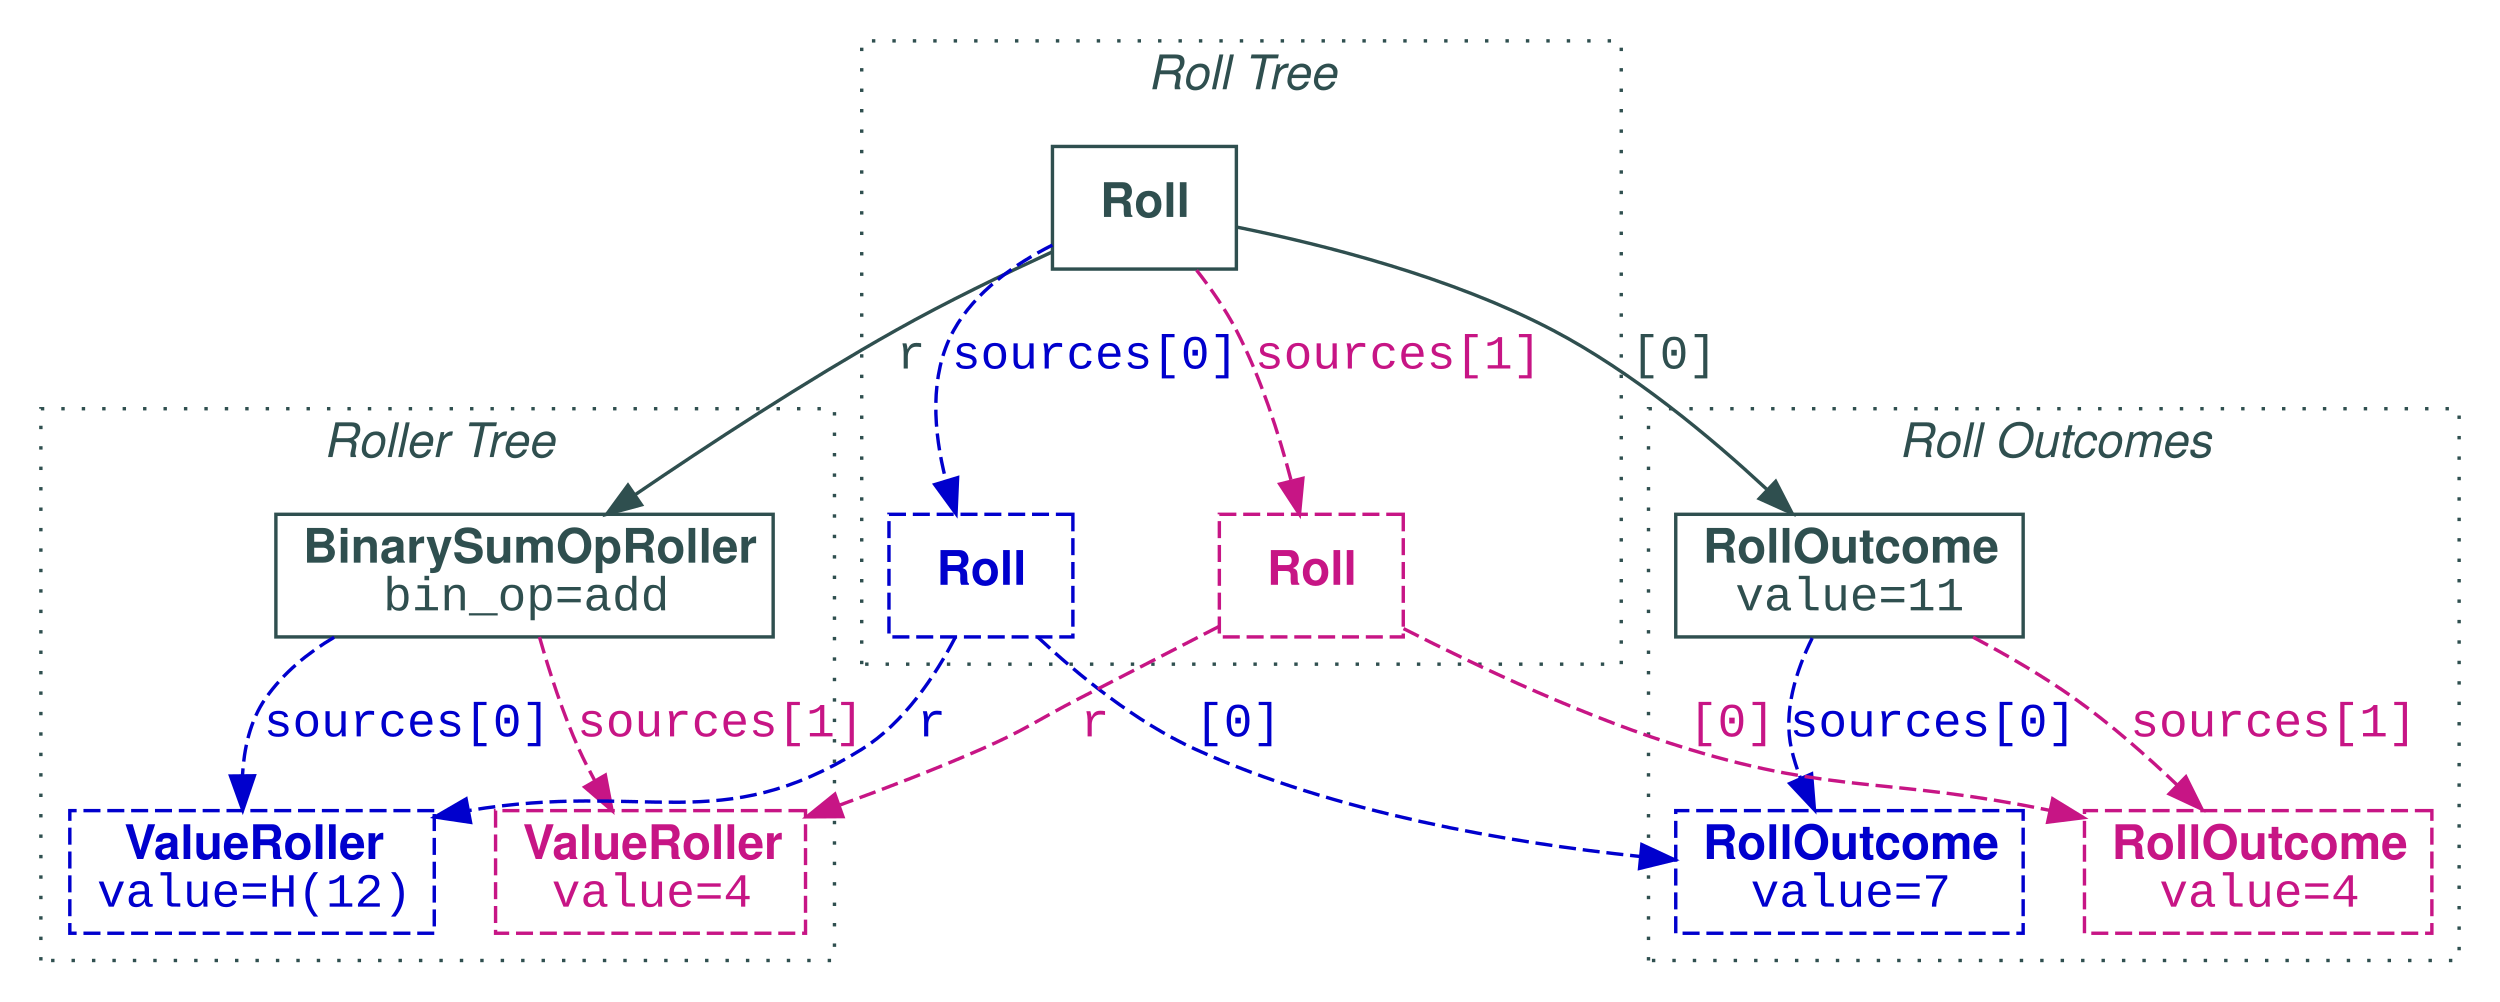
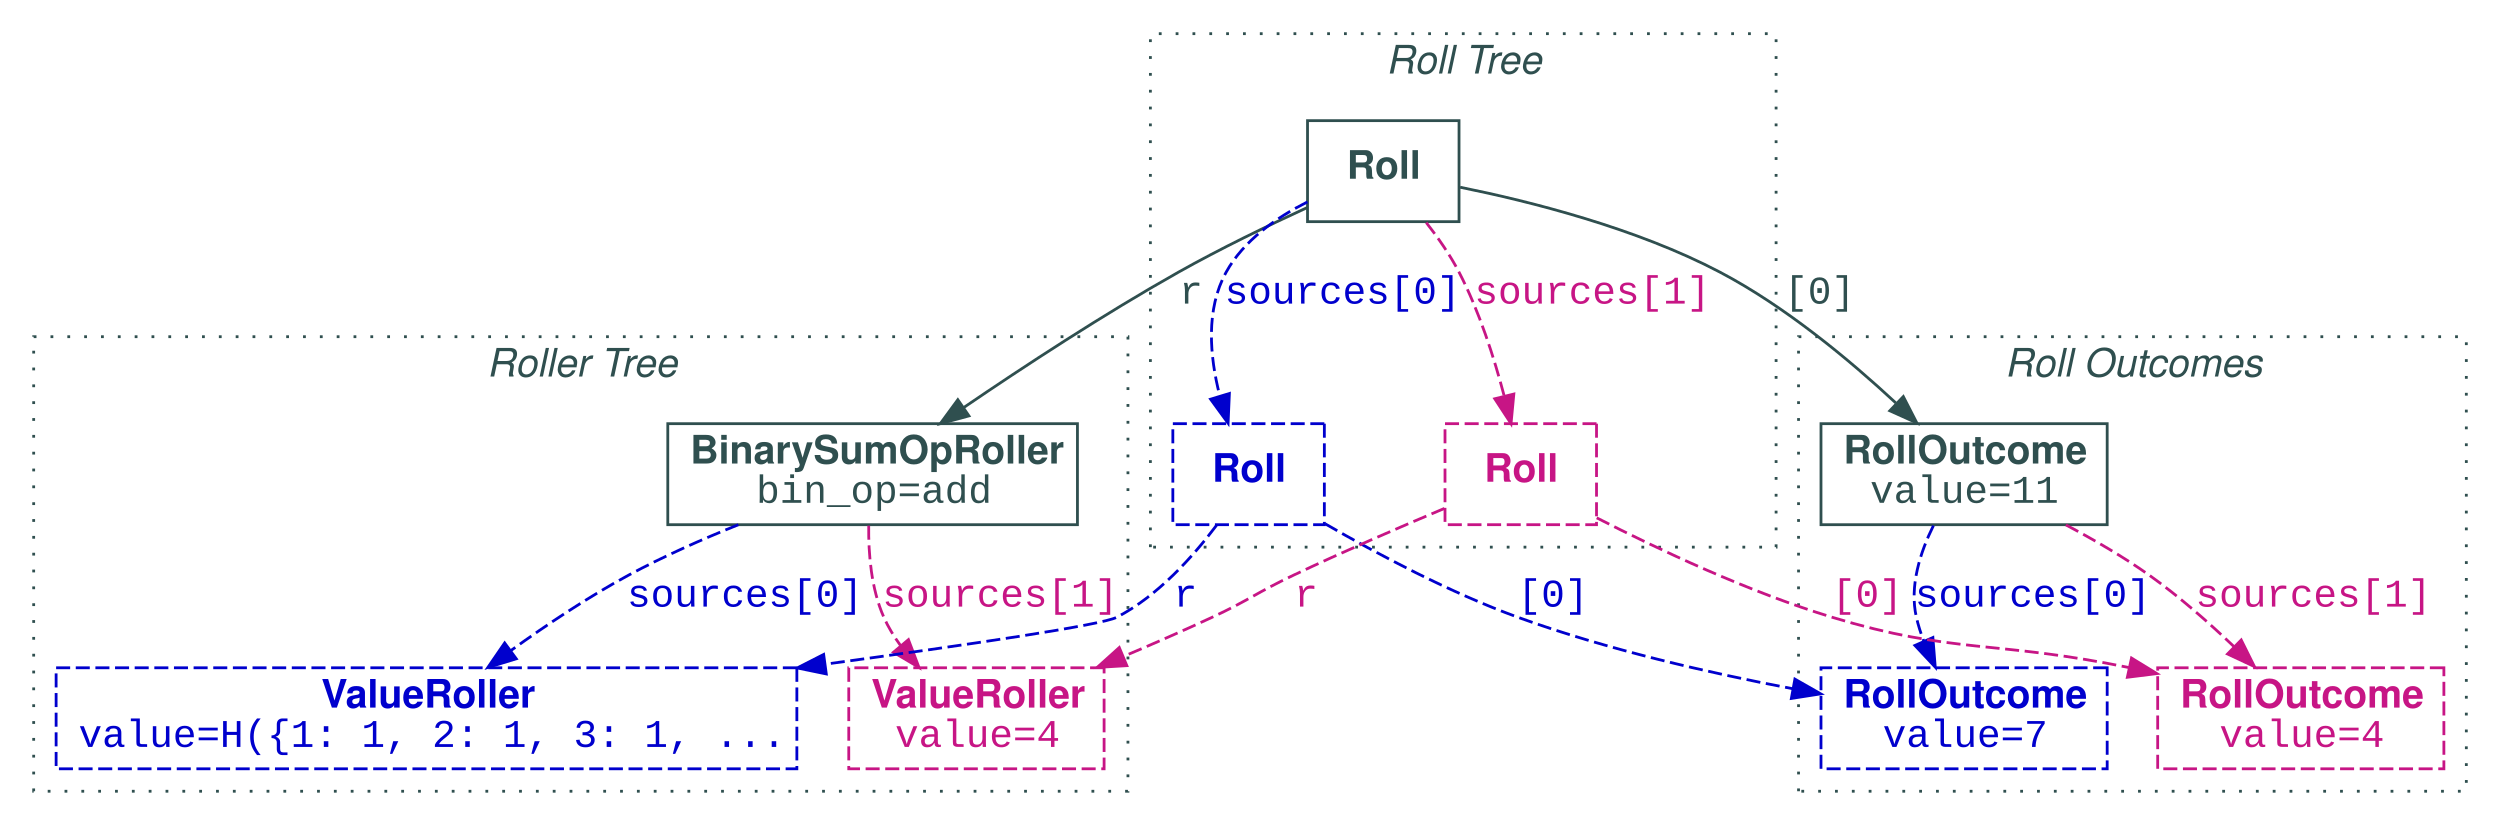
- <svg xmlns="http://www.w3.org/2000/svg" width="734pt" height="294pt" viewBox="0.00 0.00 734.00 294.00">
+ <svg xmlns="http://www.w3.org/2000/svg" width="891pt" height="294pt" viewBox="0.00 0.00 891.00 294.00">
  <g id="graph0" class="graph" transform="scale(1 1) rotate(0) translate(4 290)">
    <g id="clust1" class="cluster">
-       <polygon fill="transparent" stroke="DarkSlateGray" stroke-dasharray="1,5" points="249,-95 249,-278 472,-278 472,-95 249,-95" />
-       <text text-anchor="start" x="333" y="-263.8" font-family="Helvetica,sans-Serif" font-style="italic" font-size="14.00" fill="DarkSlateGray">Roll Tree</text>
+       <polygon fill="transparent" stroke="DarkSlateGray" stroke-dasharray="1,5" points="406,-95 406,-278 629,-278 629,-95 406,-95" />
+       <text text-anchor="start" x="490" y="-263.8" font-family="Helvetica,sans-Serif" font-style="italic" font-size="14.00" fill="DarkSlateGray">Roll Tree</text>
    </g>
    <g id="clust2" class="cluster">
-       <polygon fill="transparent" stroke="DarkSlateGray" stroke-dasharray="1,5" points="8,-8 8,-170 241,-170 241,-8 8,-8" />
-       <text text-anchor="start" x="91" y="-155.8" font-family="Helvetica,sans-Serif" font-style="italic" font-size="14.00" fill="DarkSlateGray">Roller Tree</text>
+       <polygon fill="transparent" stroke="DarkSlateGray" stroke-dasharray="1,5" points="8,-8 8,-170 398,-170 398,-8 8,-8" />
+       <text text-anchor="start" x="169.5" y="-155.8" font-family="Helvetica,sans-Serif" font-style="italic" font-size="14.00" fill="DarkSlateGray">Roller Tree</text>
    </g>
    <g id="clust3" class="cluster">
-       <polygon fill="transparent" stroke="DarkSlateGray" stroke-dasharray="1,5" points="480,-8 480,-170 718,-170 718,-8 480,-8" />
-       <text text-anchor="start" x="553.5" y="-155.8" font-family="Helvetica,sans-Serif" font-style="italic" font-size="14.00" fill="DarkSlateGray">Roll Outcomes</text>
+       <polygon fill="transparent" stroke="DarkSlateGray" stroke-dasharray="1,5" points="637,-8 637,-170 875,-170 875,-8 637,-8" />
+       <text text-anchor="start" x="710.5" y="-155.8" font-family="Helvetica,sans-Serif" font-style="italic" font-size="14.00" fill="DarkSlateGray">Roll Outcomes</text>
    </g>
    <g id="node1" class="node">
-       <polygon fill="none" stroke="DarkSlateGray" points="359,-247 305,-247 305,-211 359,-211 359,-247" />
-       <text text-anchor="start" x="319" y="-226.3" font-family="Helvetica,sans-Serif" font-weight="bold" font-size="14.00" fill="DarkSlateGray">Roll</text>
+       <polygon fill="none" stroke="DarkSlateGray" points="516,-247 462,-247 462,-211 516,-211 516,-247" />
+       <text text-anchor="start" x="476" y="-226.3" font-family="Helvetica,sans-Serif" font-weight="bold" font-size="14.00" fill="DarkSlateGray">Roll</text>
    </g>
    <g id="node2" class="node">
-       <polygon fill="none" stroke="DarkSlateGray" points="223,-139 77,-139 77,-103 223,-103 223,-139" />
-       <text text-anchor="start" x="85" y="-124.8" font-family="Helvetica,sans-Serif" font-weight="bold" font-size="14.00" fill="DarkSlateGray">BinarySumOpRoller</text>
-       <text text-anchor="start" x="108.5" y="-110.8" font-family="Courier New" font-size="14.00" fill="DarkSlateGray">bin_op=add</text>
+       <polygon fill="none" stroke="DarkSlateGray" points="380,-139 234,-139 234,-103 380,-103 380,-139" />
+       <text text-anchor="start" x="242" y="-124.8" font-family="Helvetica,sans-Serif" font-weight="bold" font-size="14.00" fill="DarkSlateGray">BinarySumOpRoller</text>
+       <text text-anchor="start" x="265.5" y="-110.8" font-family="Courier New" font-size="14.00" fill="DarkSlateGray">bin_op=add</text>
    </g>
    <g id="edge1" class="edge">
-       <path fill="none" stroke="DarkSlateGray" d="M304.88,-216.02C290.94,-209.61 273.82,-201.33 259,-193 232.53,-178.12 203.79,-159.28 182.47,-144.75" />
-       <polygon fill="DarkSlateGray" stroke="DarkSlateGray" points="184.33,-141.78 174.11,-139.01 180.37,-147.55 184.33,-141.78" />
-       <text text-anchor="middle" x="263.5" y="-181.8" font-family="Courier New" font-size="14.00" fill="DarkSlateGray">r</text>
+       <path fill="none" stroke="DarkSlateGray" d="M461.88,-216.02C447.94,-209.61 430.82,-201.33 416,-193 389.53,-178.12 360.79,-159.28 339.47,-144.75" />
+       <polygon fill="DarkSlateGray" stroke="DarkSlateGray" points="341.33,-141.78 331.11,-139.01 337.37,-147.55 341.33,-141.78" />
+       <text text-anchor="middle" x="420.5" y="-181.8" font-family="Courier New" font-size="14.00" fill="DarkSlateGray">r</text>
    </g>
    <g id="node3" class="node">
-       <polygon fill="none" stroke="DarkSlateGray" points="590,-139 488,-139 488,-103 590,-103 590,-139" />
-       <text text-anchor="start" x="496" y="-124.8" font-family="Helvetica,sans-Serif" font-weight="bold" font-size="14.00" fill="DarkSlateGray">RollOutcome</text>
-       <text text-anchor="start" x="505.5" y="-110.8" font-family="Courier New" font-size="14.00" fill="DarkSlateGray">value=11</text>
+       <polygon fill="none" stroke="DarkSlateGray" points="747,-139 645,-139 645,-103 747,-103 747,-139" />
+       <text text-anchor="start" x="653" y="-124.8" font-family="Helvetica,sans-Serif" font-weight="bold" font-size="14.00" fill="DarkSlateGray">RollOutcome</text>
+       <text text-anchor="start" x="662.5" y="-110.8" font-family="Courier New" font-size="14.00" fill="DarkSlateGray">value=11</text>
    </g>
    <g id="edge2" class="edge">
-       <path fill="none" stroke="DarkSlateGray" d="M359.39,-223.27C384.52,-218.18 422.23,-208.66 452,-193 475.28,-180.76 498.19,-161.7 514.65,-146.41" />
-       <polygon fill="DarkSlateGray" stroke="DarkSlateGray" points="517.34,-148.67 522.18,-139.25 512.52,-143.6 517.34,-148.67" />
-       <text text-anchor="middle" x="487.5" y="-181.8" font-family="Courier New" font-size="14.00" fill="DarkSlateGray">[0]</text>
+       <path fill="none" stroke="DarkSlateGray" d="M516.39,-223.27C541.52,-218.18 579.23,-208.66 609,-193 632.28,-180.76 655.19,-161.7 671.65,-146.41" />
+       <polygon fill="DarkSlateGray" stroke="DarkSlateGray" points="674.34,-148.67 679.18,-139.25 669.52,-143.6 674.34,-148.67" />
+       <text text-anchor="middle" x="644.5" y="-181.8" font-family="Courier New" font-size="14.00" fill="DarkSlateGray">[0]</text>
    </g>
    <g id="node4" class="node">
-       <polygon fill="none" stroke="MediumBlue" stroke-dasharray="5,2" points="311,-139 257,-139 257,-103 311,-103 311,-139" />
-       <text text-anchor="start" x="271" y="-118.3" font-family="Helvetica,sans-Serif" font-weight="bold" font-size="14.00" fill="MediumBlue">Roll</text>
+       <polygon fill="none" stroke="MediumBlue" stroke-dasharray="5,2" points="468,-139 414,-139 414,-103 468,-103 468,-139" />
+       <text text-anchor="start" x="428" y="-118.3" font-family="Helvetica,sans-Serif" font-weight="bold" font-size="14.00" fill="MediumBlue">Roll</text>
    </g>
    <g id="edge7" class="edge">
-       <path fill="none" stroke="MediumBlue" stroke-dasharray="5,2" d="M304.98,-218.04C293.93,-212.48 282.28,-204.33 276,-193 268.67,-179.77 270.13,-163.04 273.68,-149.14" />
-       <polygon fill="MediumBlue" stroke="MediumBlue" points="277.15,-149.76 276.69,-139.17 270.45,-147.73 277.15,-149.76" />
-       <text text-anchor="middle" x="317.5" y="-181.8" font-family="Courier New" font-size="14.00" fill="MediumBlue">sources[0]</text>
+       <path fill="none" stroke="MediumBlue" stroke-dasharray="5,2" d="M461.98,-218.04C450.93,-212.48 439.28,-204.33 433,-193 425.67,-179.77 427.13,-163.04 430.68,-149.14" />
+       <polygon fill="MediumBlue" stroke="MediumBlue" points="434.15,-149.76 433.69,-139.17 427.45,-147.73 434.15,-149.76" />
+       <text text-anchor="middle" x="474.5" y="-181.8" font-family="Courier New" font-size="14.00" fill="MediumBlue">sources[0]</text>
    </g>
    <g id="node7" class="node">
-       <polygon fill="none" stroke="MediumVioletRed" stroke-dasharray="5,2" points="408,-139 354,-139 354,-103 408,-103 408,-139" />
-       <text text-anchor="start" x="368" y="-118.3" font-family="Helvetica,sans-Serif" font-weight="bold" font-size="14.00" fill="MediumVioletRed">Roll</text>
+       <polygon fill="none" stroke="MediumVioletRed" stroke-dasharray="5,2" points="565,-139 511,-139 511,-103 565,-103 565,-139" />
+       <text text-anchor="start" x="525" y="-118.3" font-family="Helvetica,sans-Serif" font-weight="bold" font-size="14.00" fill="MediumVioletRed">Roll</text>
    </g>
    <g id="edge8" class="edge">
-       <path fill="none" stroke="MediumVioletRed" stroke-dasharray="5,2" d="M347.32,-210.67C351.54,-205.28 355.82,-199.13 359,-193 366.2,-179.13 371.51,-162.49 375.11,-148.8" />
-       <polygon fill="MediumVioletRed" stroke="MediumVioletRed" points="378.53,-149.56 377.53,-139.01 371.73,-147.88 378.53,-149.56" />
-       <text text-anchor="middle" x="406.5" y="-181.8" font-family="Courier New" font-size="14.00" fill="MediumVioletRed">sources[1]</text>
+       <path fill="none" stroke="MediumVioletRed" stroke-dasharray="5,2" d="M504.32,-210.67C508.54,-205.28 512.82,-199.13 516,-193 523.2,-179.13 528.51,-162.49 532.11,-148.8" />
+       <polygon fill="MediumVioletRed" stroke="MediumVioletRed" points="535.53,-149.56 534.53,-139.01 528.73,-147.88 535.53,-149.56" />
+       <text text-anchor="middle" x="563.5" y="-181.8" font-family="Courier New" font-size="14.00" fill="MediumVioletRed">sources[1]</text>
    </g>
    <g id="node5" class="node">
-       <polygon fill="none" stroke="MediumBlue" stroke-dasharray="5,2" points="123.5,-52 16.5,-52 16.5,-16 123.5,-16 123.5,-52" />
-       <text text-anchor="start" x="32.5" y="-37.8" font-family="Helvetica,sans-Serif" font-weight="bold" font-size="14.00" fill="MediumBlue">ValueRoller</text>
-       <text text-anchor="start" x="24.5" y="-23.8" font-family="Courier New" font-size="14.00" fill="MediumBlue">value=H(12)</text>
+       <polygon fill="none" stroke="MediumBlue" stroke-dasharray="5,2" points="280,-52 16,-52 16,-16 280,-16 280,-52" />
+       <text text-anchor="start" x="110.5" y="-37.8" font-family="Helvetica,sans-Serif" font-weight="bold" font-size="14.00" fill="MediumBlue">ValueRoller</text>
+       <text text-anchor="start" x="24" y="-23.8" font-family="Courier New" font-size="14.00" fill="MediumBlue">value=H({1: 1, 2: 1, 3: 1, ...</text>
    </g>
    <g id="edge9" class="edge">
-       <path fill="none" stroke="MediumBlue" stroke-dasharray="5,2" d="M94.1,-102.89C86.27,-98.25 79.16,-92.38 74,-85 69.42,-78.45 67.62,-70.17 67.18,-62.24" />
-       <polygon fill="MediumBlue" stroke="MediumBlue" points="70.68,-62.23 67.27,-52.19 63.68,-62.16 70.68,-62.23" />
-       <text text-anchor="middle" x="115.5" y="-73.8" font-family="Courier New" font-size="14.00" fill="MediumBlue">sources[0]</text>
+       <path fill="none" stroke="MediumBlue" stroke-dasharray="5,2" d="M259.16,-102.99C246.18,-97.78 232.32,-91.65 220,-85 205.64,-77.25 190.67,-67.22 178.13,-58.18" />
+       <polygon fill="MediumBlue" stroke="MediumBlue" points="180,-55.21 169.87,-52.12 175.86,-60.85 180,-55.21" />
+       <text text-anchor="middle" x="261.5" y="-73.8" font-family="Courier New" font-size="14.00" fill="MediumBlue">sources[0]</text>
    </g>
    <g id="node8" class="node">
-       <polygon fill="none" stroke="MediumVioletRed" stroke-dasharray="5,2" points="232.5,-52 141.5,-52 141.5,-16 232.5,-16 232.5,-52" />
-       <text text-anchor="start" x="149.5" y="-37.8" font-family="Helvetica,sans-Serif" font-weight="bold" font-size="14.00" fill="MediumVioletRed">ValueRoller</text>
-       <text text-anchor="start" x="158" y="-23.8" font-family="Courier New" font-size="14.00" fill="MediumVioletRed">value=4</text>
+       <polygon fill="none" stroke="MediumVioletRed" stroke-dasharray="5,2" points="389.5,-52 298.5,-52 298.5,-16 389.5,-16 389.5,-52" />
+       <text text-anchor="start" x="306.5" y="-37.8" font-family="Helvetica,sans-Serif" font-weight="bold" font-size="14.00" fill="MediumVioletRed">ValueRoller</text>
+       <text text-anchor="start" x="315" y="-23.8" font-family="Courier New" font-size="14.00" fill="MediumVioletRed">value=4</text>
    </g>
    <g id="edge10" class="edge">
-       <path fill="none" stroke="MediumVioletRed" stroke-dasharray="5,2" d="M154.39,-102.97C157.19,-93.13 161.19,-80.63 166,-70 167.37,-66.97 168.95,-63.87 170.61,-60.83" />
-       <polygon fill="MediumVioletRed" stroke="MediumVioletRed" points="173.73,-62.43 175.71,-52.02 167.67,-58.92 173.73,-62.43" />
-       <text text-anchor="middle" x="207.5" y="-73.8" font-family="Courier New" font-size="14.00" fill="MediumVioletRed">sources[1]</text>
+       <path fill="none" stroke="MediumVioletRed" stroke-dasharray="5,2" d="M305.61,-102.64C305.48,-92.69 306.48,-80.19 311,-70 312.55,-66.51 314.6,-63.16 316.91,-59.99" />
+       <polygon fill="MediumVioletRed" stroke="MediumVioletRed" points="319.77,-62.03 323.53,-52.12 314.41,-57.53 319.77,-62.03" />
+       <text text-anchor="middle" x="352.5" y="-73.8" font-family="Courier New" font-size="14.00" fill="MediumVioletRed">sources[1]</text>
    </g>
    <g id="node6" class="node">
-       <polygon fill="none" stroke="MediumBlue" stroke-dasharray="5,2" points="590,-52 488,-52 488,-16 590,-16 590,-52" />
-       <text text-anchor="start" x="496" y="-37.8" font-family="Helvetica,sans-Serif" font-weight="bold" font-size="14.00" fill="MediumBlue">RollOutcome</text>
-       <text text-anchor="start" x="510" y="-23.8" font-family="Courier New" font-size="14.00" fill="MediumBlue">value=7</text>
+       <polygon fill="none" stroke="MediumBlue" stroke-dasharray="5,2" points="747,-52 645,-52 645,-16 747,-16 747,-52" />
+       <text text-anchor="start" x="653" y="-37.8" font-family="Helvetica,sans-Serif" font-weight="bold" font-size="14.00" fill="MediumBlue">RollOutcome</text>
+       <text text-anchor="start" x="667" y="-23.8" font-family="Courier New" font-size="14.00" fill="MediumBlue">value=7</text>
    </g>
    <g id="edge11" class="edge">
-       <path fill="none" stroke="MediumBlue" stroke-dasharray="5,2" d="M528.07,-102.67C523.36,-93.16 519.45,-81.08 522,-70 522.65,-67.16 523.57,-64.29 524.64,-61.47" />
-       <polygon fill="MediumBlue" stroke="MediumBlue" points="527.88,-62.79 528.72,-52.23 521.48,-59.96 527.88,-62.79" />
-       <text text-anchor="middle" x="563.5" y="-73.8" font-family="Courier New" font-size="14.00" fill="MediumBlue">sources[0]</text>
+       <path fill="none" stroke="MediumBlue" stroke-dasharray="5,2" d="M685.07,-102.67C680.36,-93.16 676.45,-81.08 679,-70 679.65,-67.16 680.57,-64.29 681.64,-61.47" />
+       <polygon fill="MediumBlue" stroke="MediumBlue" points="684.88,-62.79 685.72,-52.23 678.48,-59.96 684.88,-62.79" />
+       <text text-anchor="middle" x="720.5" y="-73.8" font-family="Courier New" font-size="14.00" fill="MediumBlue">sources[0]</text>
    </g>
    <g id="node9" class="node">
-       <polygon fill="none" stroke="MediumVioletRed" stroke-dasharray="5,2" points="710,-52 608,-52 608,-16 710,-16 710,-52" />
-       <text text-anchor="start" x="616" y="-37.8" font-family="Helvetica,sans-Serif" font-weight="bold" font-size="14.00" fill="MediumVioletRed">RollOutcome</text>
-       <text text-anchor="start" x="630" y="-23.8" font-family="Courier New" font-size="14.00" fill="MediumVioletRed">value=4</text>
+       <polygon fill="none" stroke="MediumVioletRed" stroke-dasharray="5,2" points="867,-52 765,-52 765,-16 867,-16 867,-52" />
+       <text text-anchor="start" x="773" y="-37.8" font-family="Helvetica,sans-Serif" font-weight="bold" font-size="14.00" fill="MediumVioletRed">RollOutcome</text>
+       <text text-anchor="start" x="787" y="-23.8" font-family="Courier New" font-size="14.00" fill="MediumVioletRed">value=4</text>
    </g>
    <g id="edge12" class="edge">
-       <path fill="none" stroke="MediumVioletRed" stroke-dasharray="5,2" d="M575.28,-102.92C585.23,-97.67 595.8,-91.53 605,-85 615.58,-77.49 626.27,-68.07 635.31,-59.43" />
-       <polygon fill="MediumVioletRed" stroke="MediumVioletRed" points="637.77,-61.92 642.48,-52.43 632.88,-56.91 637.77,-61.92" />
-       <text text-anchor="middle" x="663.5" y="-73.8" font-family="Courier New" font-size="14.00" fill="MediumVioletRed">sources[1]</text>
+       <path fill="none" stroke="MediumVioletRed" stroke-dasharray="5,2" d="M732.28,-102.92C742.23,-97.67 752.8,-91.53 762,-85 772.58,-77.49 783.27,-68.07 792.31,-59.43" />
+       <polygon fill="MediumVioletRed" stroke="MediumVioletRed" points="794.77,-61.92 799.48,-52.43 789.88,-56.91 794.77,-61.92" />
+       <text text-anchor="middle" x="820.5" y="-73.8" font-family="Courier New" font-size="14.00" fill="MediumVioletRed">sources[1]</text>
    </g>
    <g id="edge3" class="edge">
-       <path fill="none" stroke="MediumBlue" stroke-dasharray="5,2" d="M276.46,-102.85C270.62,-91.65 261.42,-77.72 249,-70 206.94,-43.84 185.98,-60.71 133.8,-52.05" />
-       <polygon fill="MediumBlue" stroke="MediumBlue" points="134.15,-48.56 123.68,-50.12 132.84,-55.43 134.15,-48.56" />
-       <text text-anchor="middle" x="269.5" y="-73.8" font-family="Courier New" font-size="14.00" fill="MediumBlue">r</text>
+       <path fill="none" stroke="MediumBlue" stroke-dasharray="5,2" d="M429.55,-102.75C421.11,-91.51 408.59,-77.57 394,-70 388.68,-67.24 341.66,-60.28 290.12,-53.29" />
+       <polygon fill="MediumBlue" stroke="MediumBlue" points="290.49,-49.81 280.11,-51.94 289.55,-56.75 290.49,-49.81" />
+       <text text-anchor="middle" x="418.5" y="-73.8" font-family="Courier New" font-size="14.00" fill="MediumBlue">r</text>
    </g>
    <g id="edge4" class="edge">
-       <path fill="none" stroke="MediumBlue" stroke-dasharray="5,2" d="M300.63,-102.99C312.51,-91.86 329.45,-77.96 347,-70 388.22,-51.32 438.69,-42.6 477.54,-38.54" />
-       <polygon fill="MediumBlue" stroke="MediumBlue" points="478.05,-42.01 487.66,-37.56 477.37,-35.04 478.05,-42.01" />
-       <text text-anchor="middle" x="359.5" y="-73.8" font-family="Courier New" font-size="14.00" fill="MediumBlue">[0]</text>
+       <path fill="none" stroke="MediumBlue" stroke-dasharray="5,2" d="M468.26,-103.33C487.01,-92.49 512.8,-78.79 537,-70 568.51,-58.56 604.94,-50.2 634.98,-44.53" />
+       <polygon fill="MediumBlue" stroke="MediumBlue" points="635.7,-47.96 644.91,-42.71 634.44,-41.08 635.7,-47.96" />
+       <text text-anchor="middle" x="549.5" y="-73.8" font-family="Courier New" font-size="14.00" fill="MediumBlue">[0]</text>
    </g>
    <g id="edge5" class="edge">
-       <path fill="none" stroke="MediumVioletRed" stroke-dasharray="5,2" d="M353.86,-106.05C341.41,-99.64 326.45,-91.94 313,-85 300.1,-78.35 297.3,-75.81 284,-70 270.8,-64.23 256.31,-58.63 242.65,-53.67" />
-       <polygon fill="MediumVioletRed" stroke="MediumVioletRed" points="243.48,-50.24 232.88,-50.17 241.12,-56.83 243.48,-50.24" />
-       <text text-anchor="middle" x="317.5" y="-73.8" font-family="Courier New" font-size="14.00" fill="MediumVioletRed">r</text>
+       <path fill="none" stroke="MediumVioletRed" stroke-dasharray="5,2" d="M510.79,-108.8C494.97,-102.15 474.72,-93.4 457,-85 443.89,-78.79 441.15,-76.13 428,-70 417.91,-65.3 407.02,-60.54 396.52,-56.1" />
+       <polygon fill="MediumVioletRed" stroke="MediumVioletRed" points="397.61,-52.76 387.03,-52.13 394.91,-59.22 397.61,-52.76" />
+       <text text-anchor="middle" x="461.5" y="-73.8" font-family="Courier New" font-size="14.00" fill="MediumVioletRed">r</text>
    </g>
    <g id="edge6" class="edge">
-       <path fill="none" stroke="MediumVioletRed" stroke-dasharray="5,2" d="M408.07,-105.44C430.09,-94.18 462.27,-79.03 492,-70 535.26,-56.86 550.1,-61.84 597.73,-52.09" />
-       <polygon fill="MediumVioletRed" stroke="MediumVioletRed" points="598.67,-55.47 607.71,-49.93 597.19,-48.62 598.67,-55.47" />
-       <text text-anchor="middle" x="504.5" y="-73.8" font-family="Courier New" font-size="14.00" fill="MediumVioletRed">[0]</text>
+       <path fill="none" stroke="MediumVioletRed" stroke-dasharray="5,2" d="M565.07,-105.44C587.09,-94.18 619.27,-79.03 649,-70 692.26,-56.86 707.1,-61.84 754.73,-52.09" />
+       <polygon fill="MediumVioletRed" stroke="MediumVioletRed" points="755.67,-55.47 764.71,-49.93 754.19,-48.62 755.67,-55.47" />
+       <text text-anchor="middle" x="661.5" y="-73.8" font-family="Courier New" font-size="14.00" fill="MediumVioletRed">[0]</text>
    </g>
  </g>
</svg>
